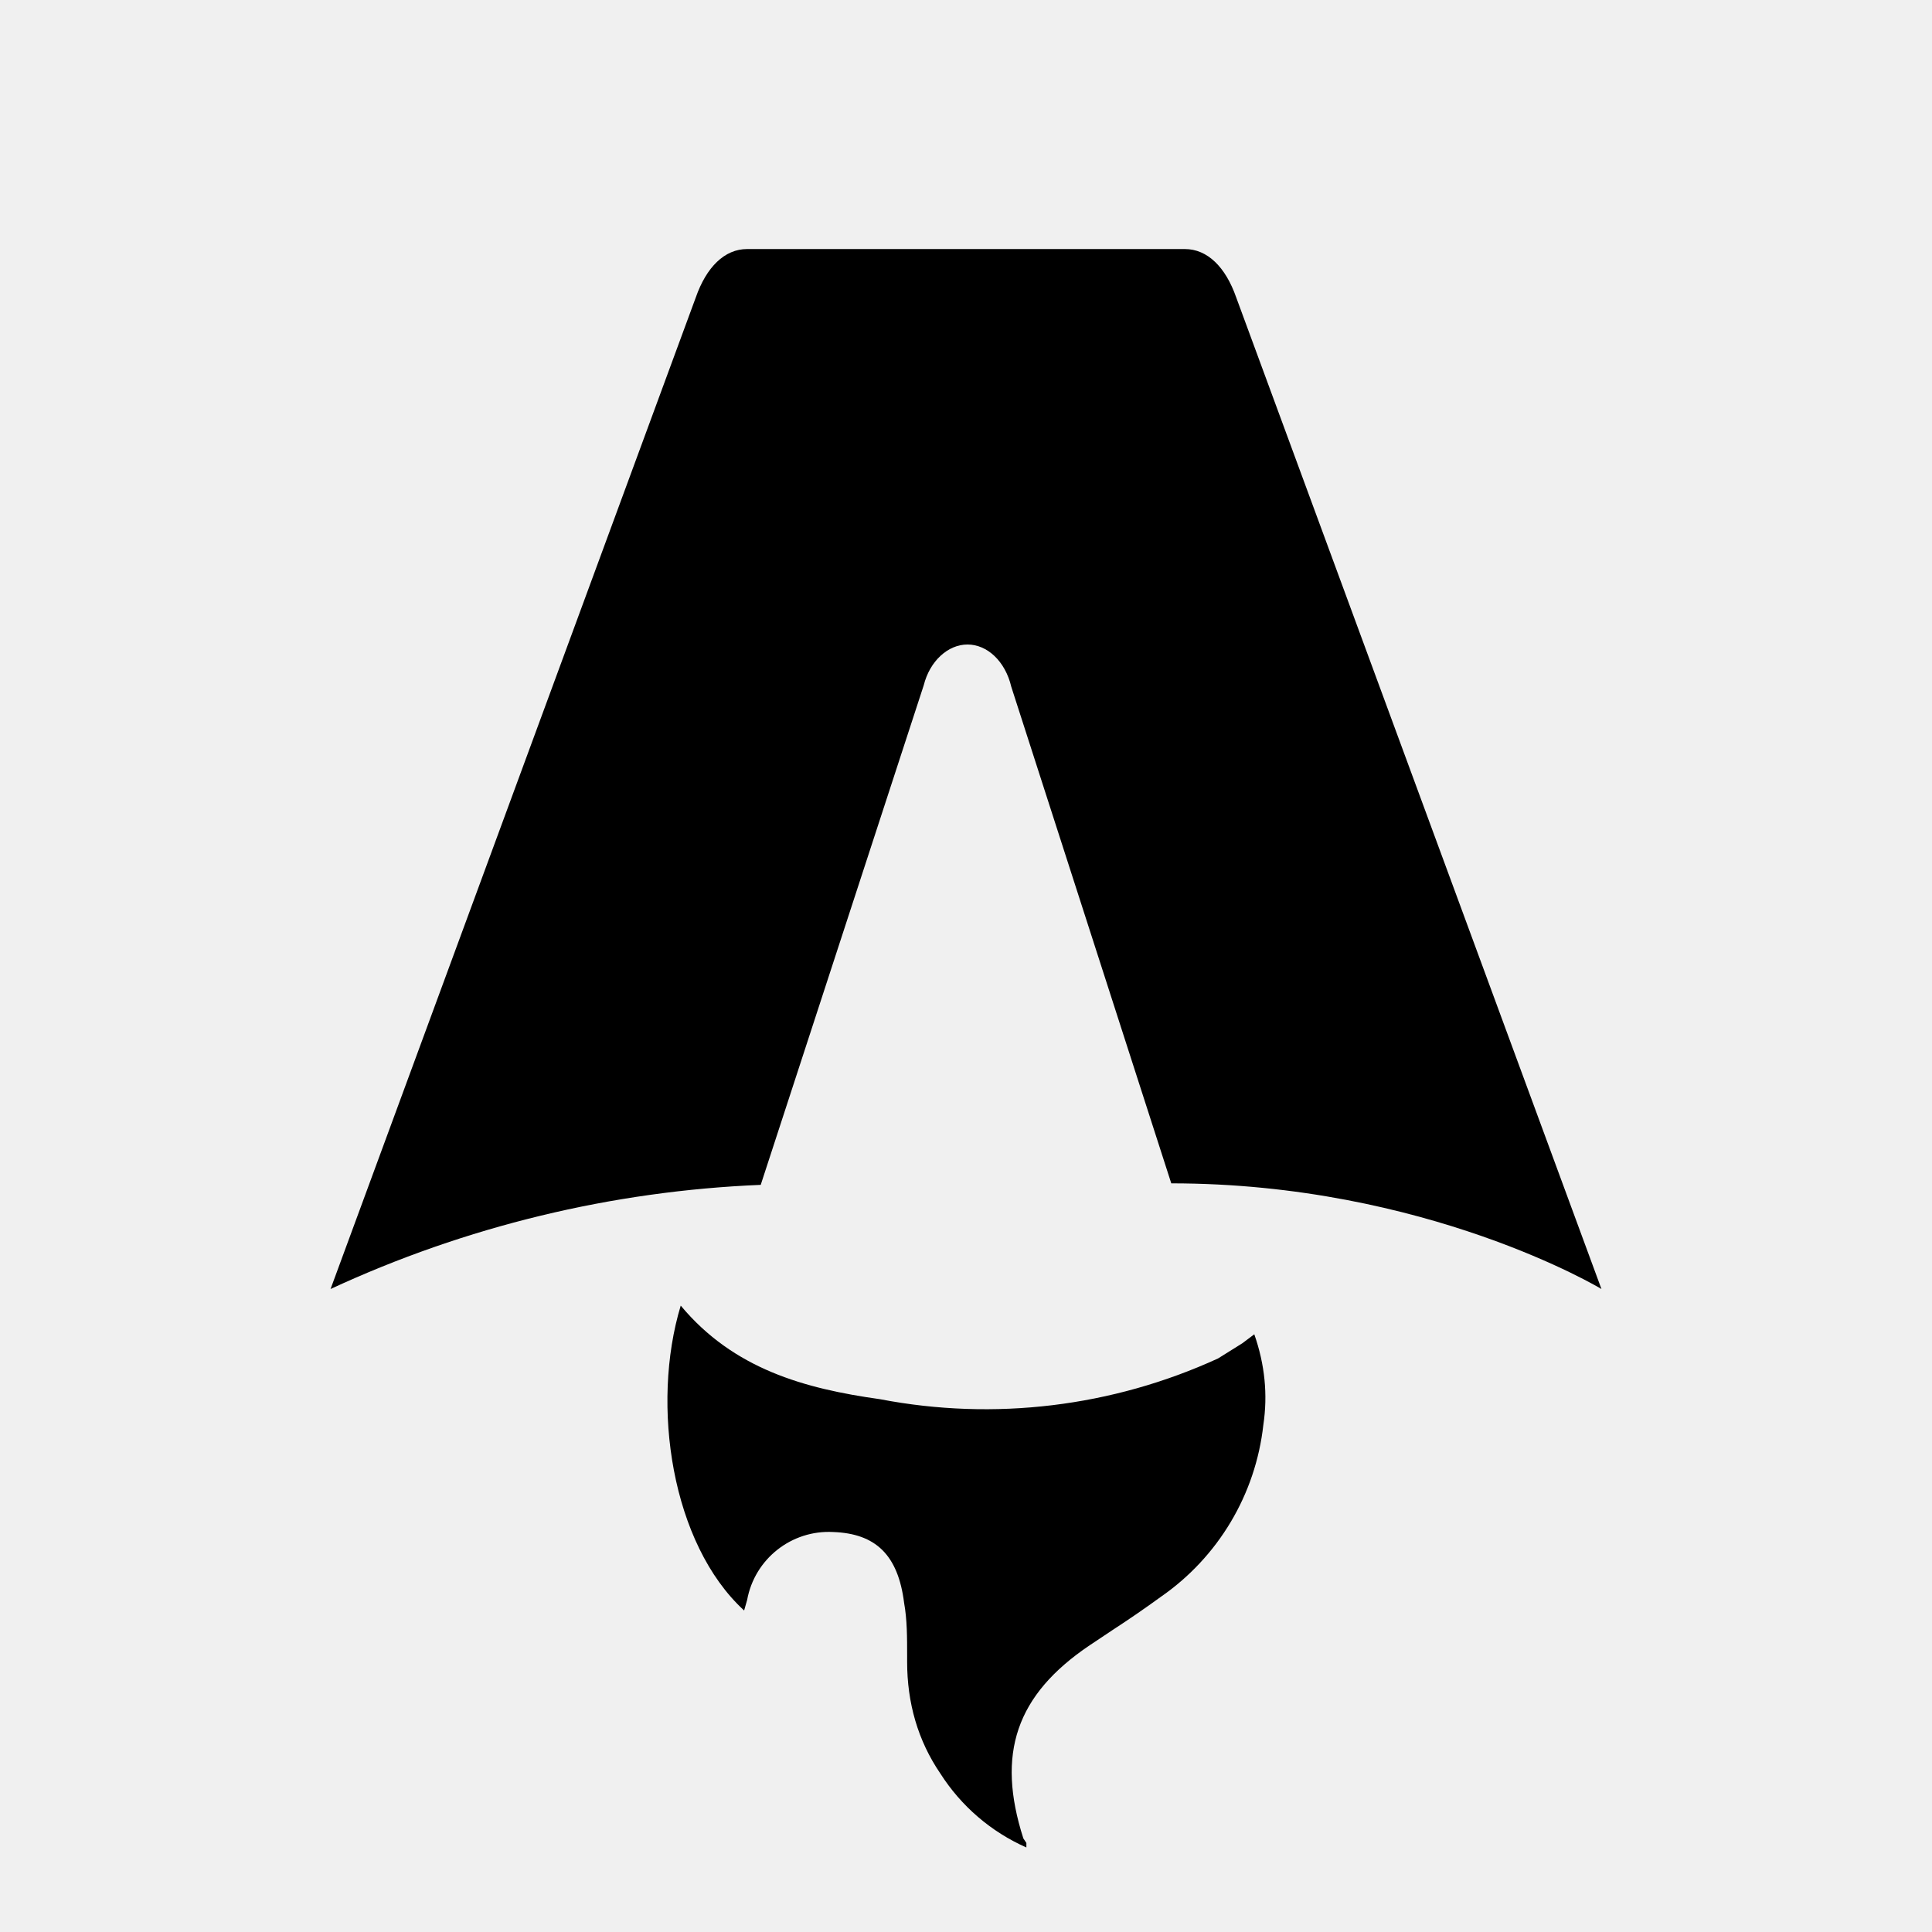
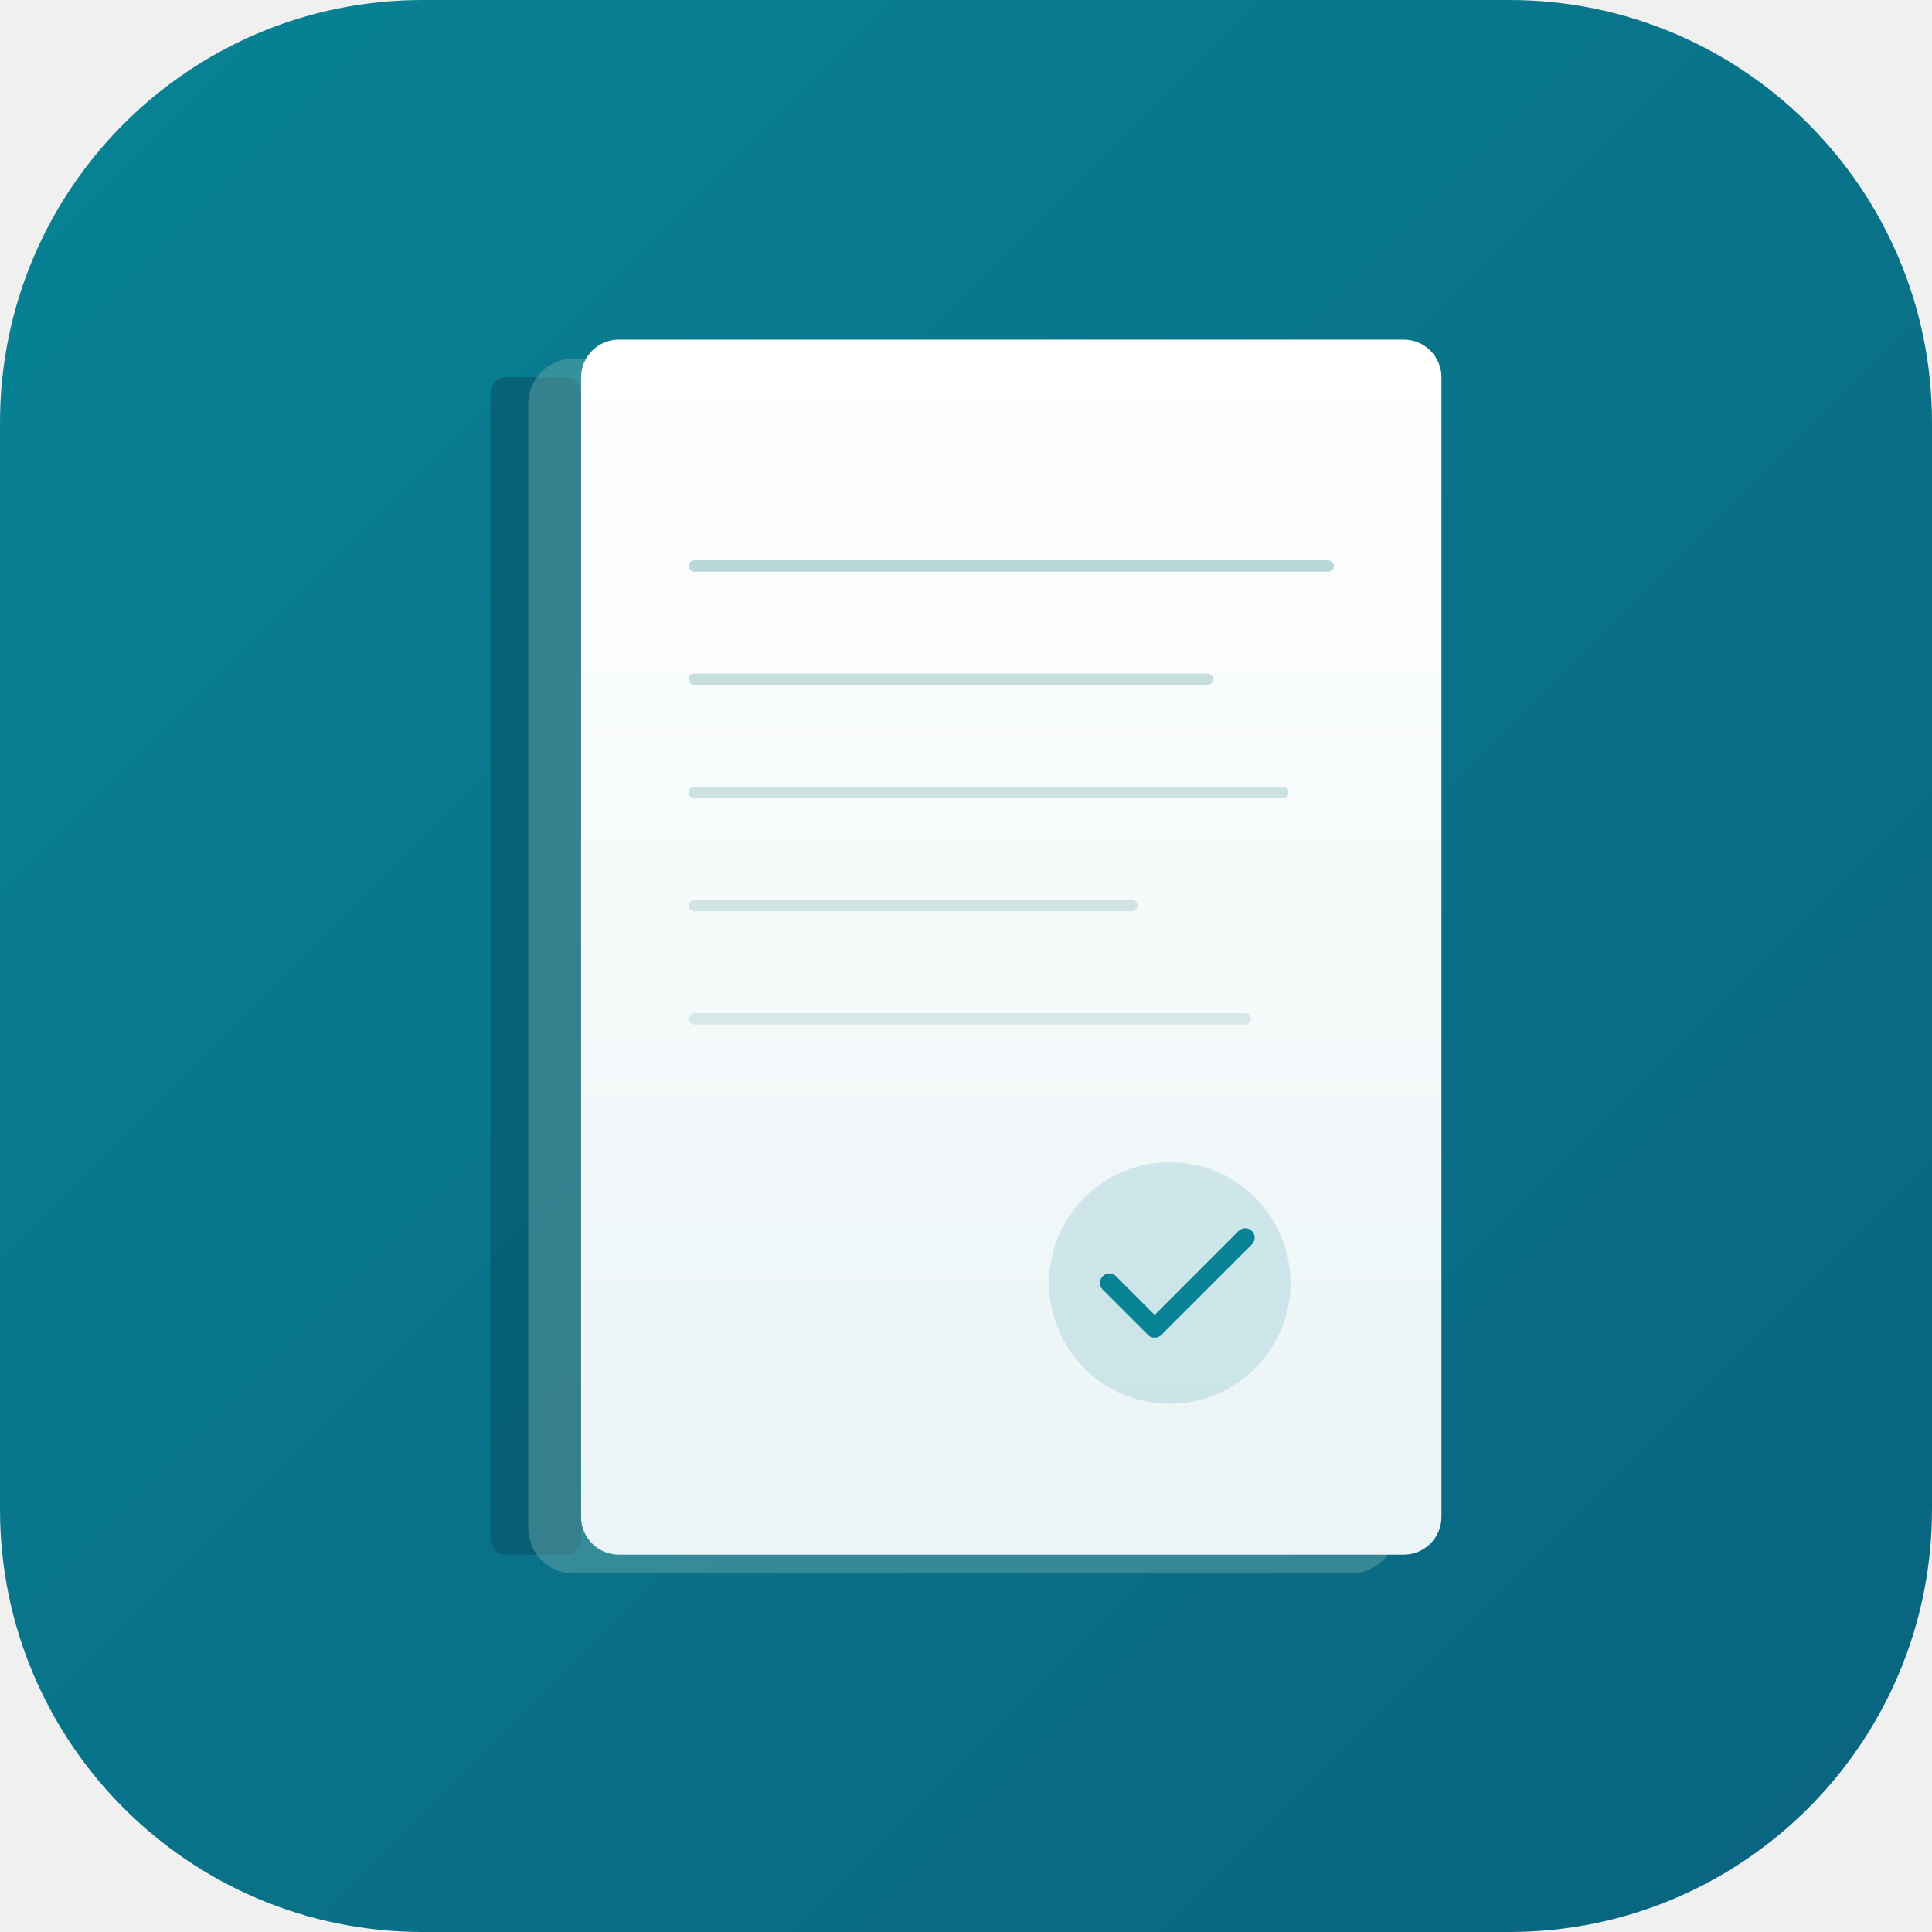
- <svg xmlns="http://www.w3.org/2000/svg" fill="none" viewBox="0 0 128 128">
-   <path d="M50.4 78.5a75.1 75.1 0 0 0-28.5 6.9l24.2-65.7c.7-2 1.9-3.2 3.4-3.2h29c1.5 0 2.7 1.2 3.4 3.2l24.2 65.7s-11.6-7-28.5-7L67 45.5c-.4-1.7-1.6-2.8-2.9-2.8-1.3 0-2.5 1.1-2.9 2.7L50.4 78.5Zm-1.1 28.2Zm-4.2-20.2c-2 6.6-.6 15.8 4.2 20.2a17.5 17.5 0 0 1 .2-.7 5.5 5.5 0 0 1 5.7-4.5c2.8.1 4.3 1.5 4.7 4.7.2 1.1.2 2.3.2 3.5v.4c0 2.7.7 5.2 2.2 7.4a13 13 0 0 0 5.7 4.9v-.3l-.2-.3c-1.8-5.6-.5-9.5 4.4-12.8l1.5-1a73 73 0 0 0 3.2-2.2 16 16 0 0 0 6.8-11.4c.3-2 .1-4-.6-6l-.8.6-1.6 1a37 37 0 0 1-22.4 2.7c-5-.7-9.7-2-13.2-6.2Z" />
-   <style>
-         path { fill: #000; }
-         @media (prefers-color-scheme: dark) {
-             path { fill: #FFF; }
-         }
-     </style>
+ <svg xmlns="http://www.w3.org/2000/svg" viewBox="0 0 512 512">
+   <defs>
+     <linearGradient id="bg" x1="0" y1="0" x2="1" y2="1">
+       <stop offset="0%" stop-color="#088395" />
+       <stop offset="100%" stop-color="#09637E" />
+     </linearGradient>
+     <linearGradient id="page" x1="0" y1="0" x2="0" y2="1">
+       <stop offset="0%" stop-color="#FFFFFF" />
+       <stop offset="100%" stop-color="#EBF4F6" />
+     </linearGradient>
+   </defs>
+   <rect width="512" height="512" rx="112" fill="url(#bg)" />
+   <rect x="130" y="100" width="24" height="312" rx="4" fill="#075167" opacity="0.6" />
+   <rect x="140" y="95" width="230" height="322" rx="12" fill="#7AB2B2" opacity="0.4" />
+   <rect x="154" y="90" width="228" height="322" rx="10" fill="url(#page)" />
+   <line x1="184" y1="150" x2="352" y2="150" stroke="#7AB2B2" stroke-width="3" stroke-linecap="round" opacity="0.5" />
+   <line x1="184" y1="180" x2="320" y2="180" stroke="#7AB2B2" stroke-width="3" stroke-linecap="round" opacity="0.4" />
+   <line x1="184" y1="210" x2="340" y2="210" stroke="#7AB2B2" stroke-width="3" stroke-linecap="round" opacity="0.35" />
+   <line x1="184" y1="240" x2="300" y2="240" stroke="#7AB2B2" stroke-width="3" stroke-linecap="round" opacity="0.3" />
+   <line x1="184" y1="270" x2="330" y2="270" stroke="#7AB2B2" stroke-width="3" stroke-linecap="round" opacity="0.25" />
+   <circle cx="310" cy="340" r="32" fill="#088395" opacity="0.15" />
+   <polyline points="294,340 306,352 330,328" fill="none" stroke="#088395" stroke-width="5" stroke-linecap="round" stroke-linejoin="round" />
</svg>
